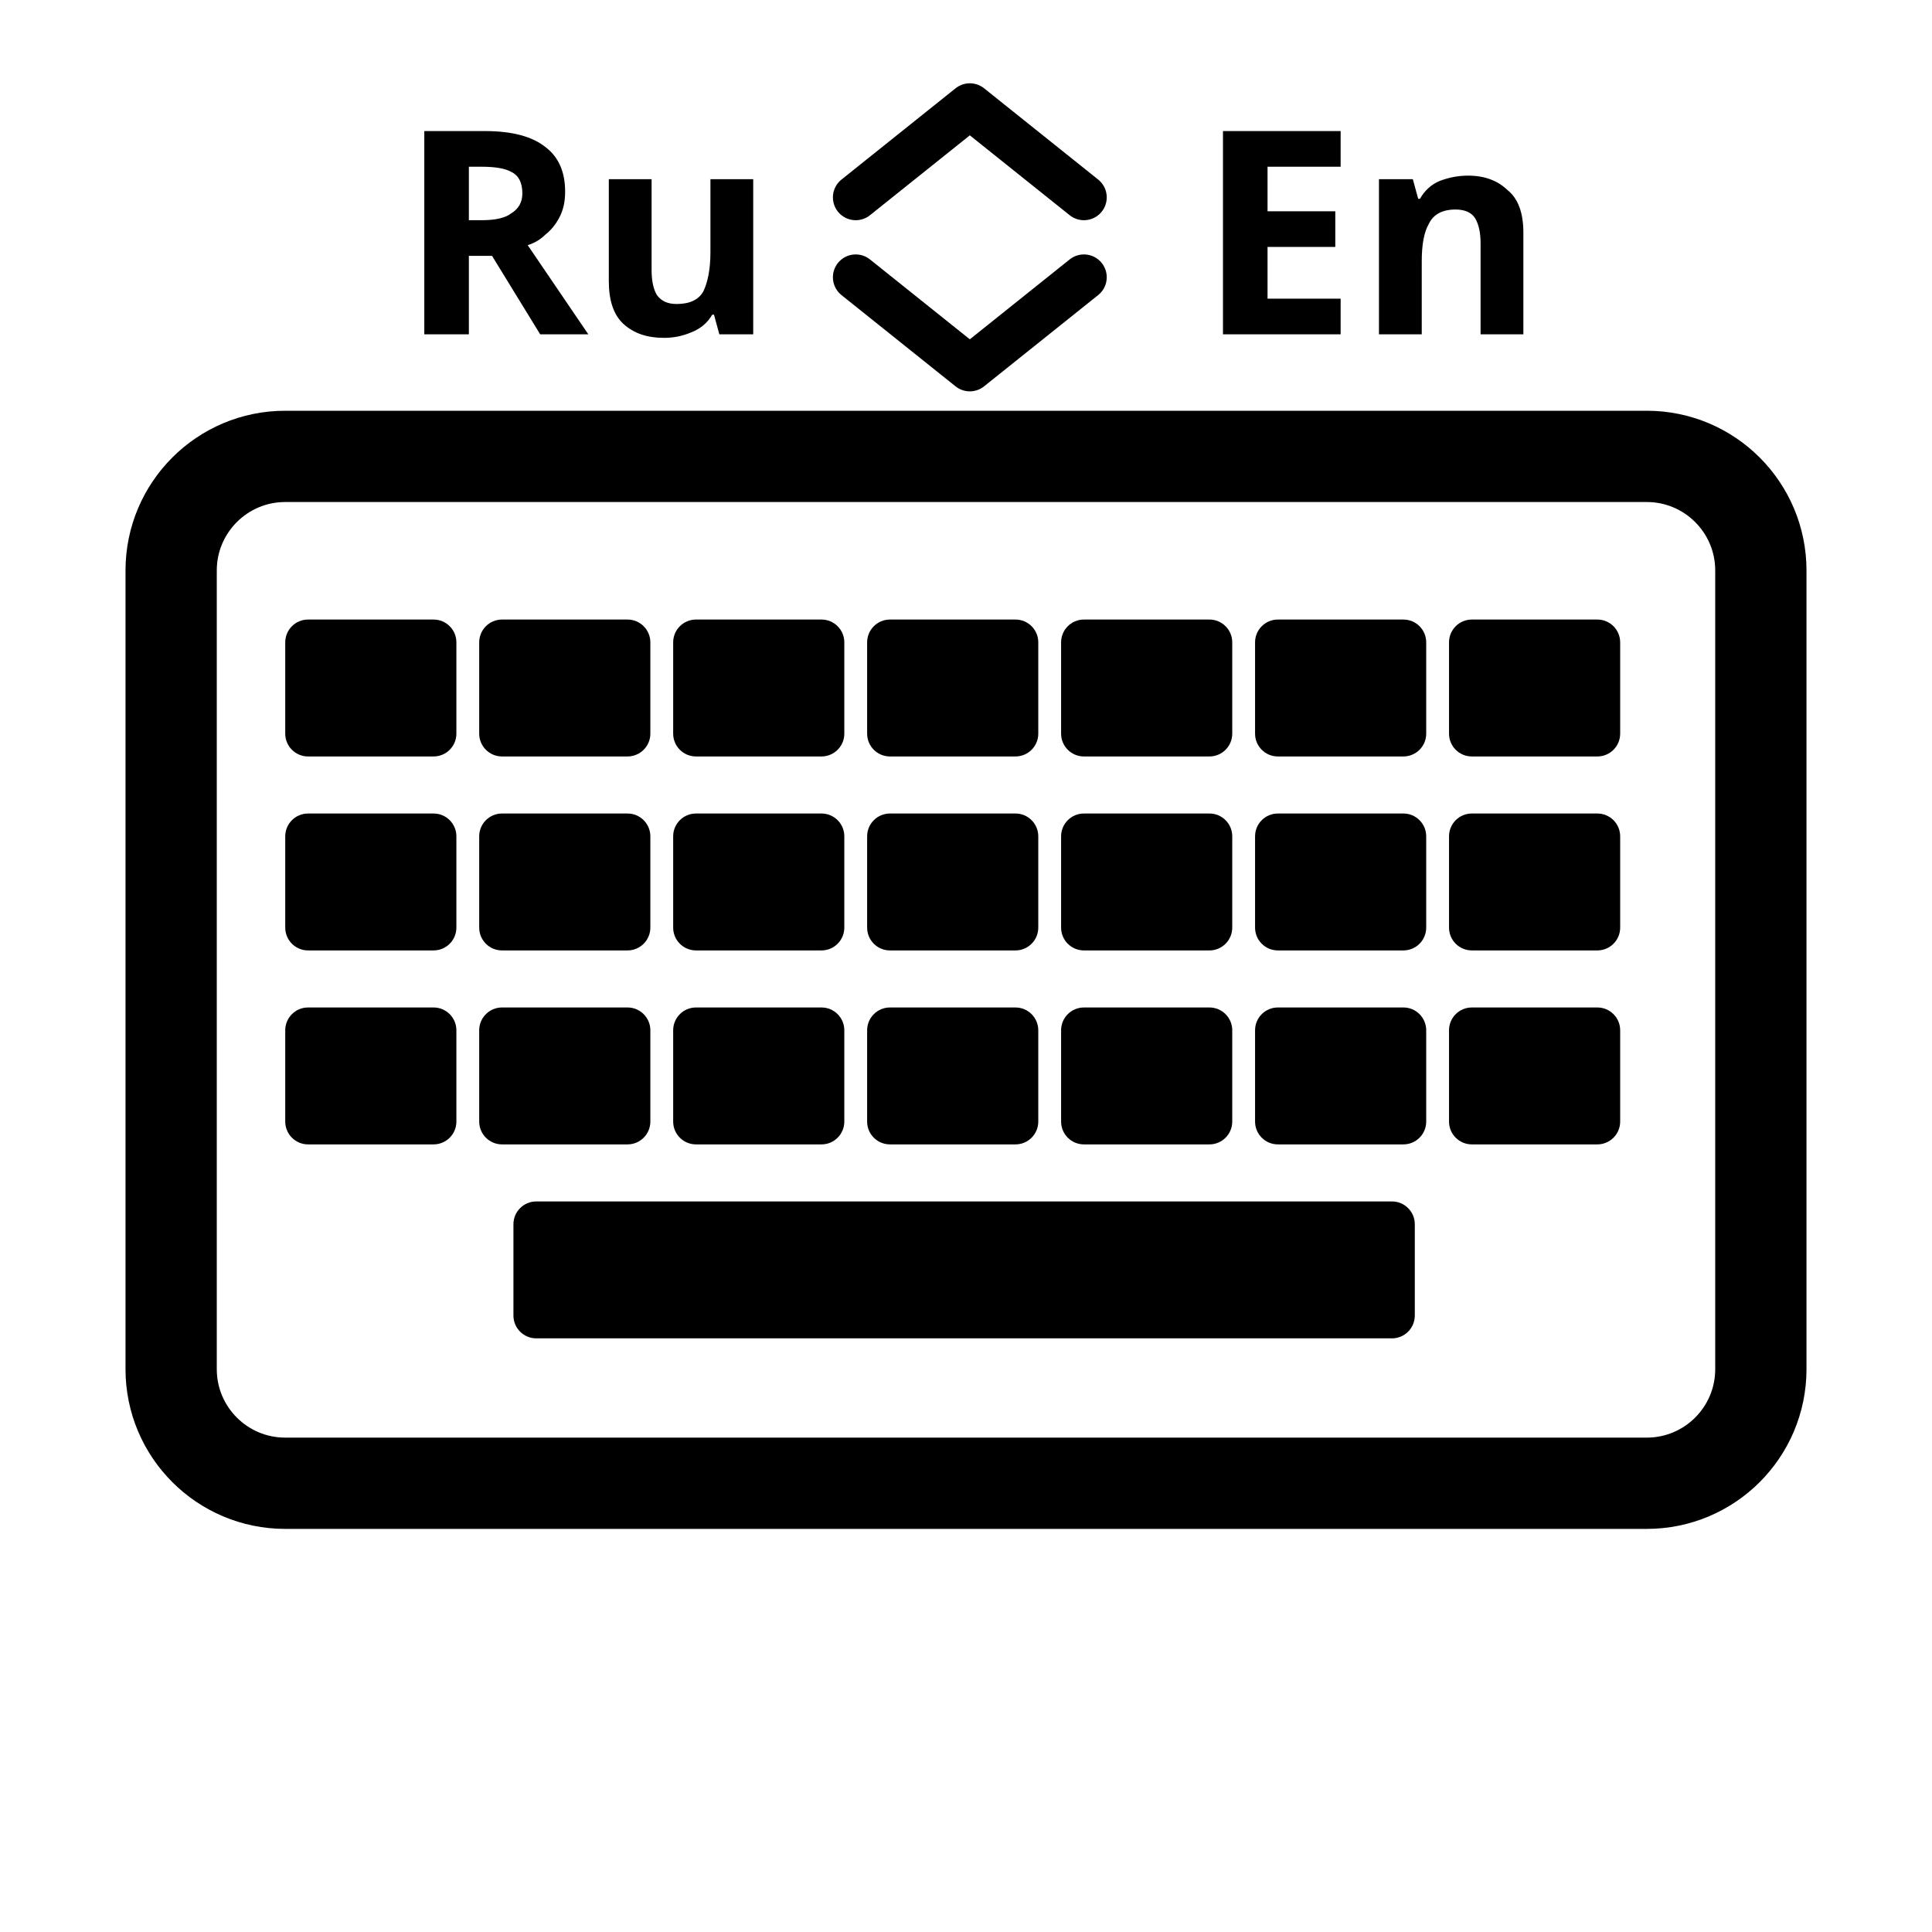
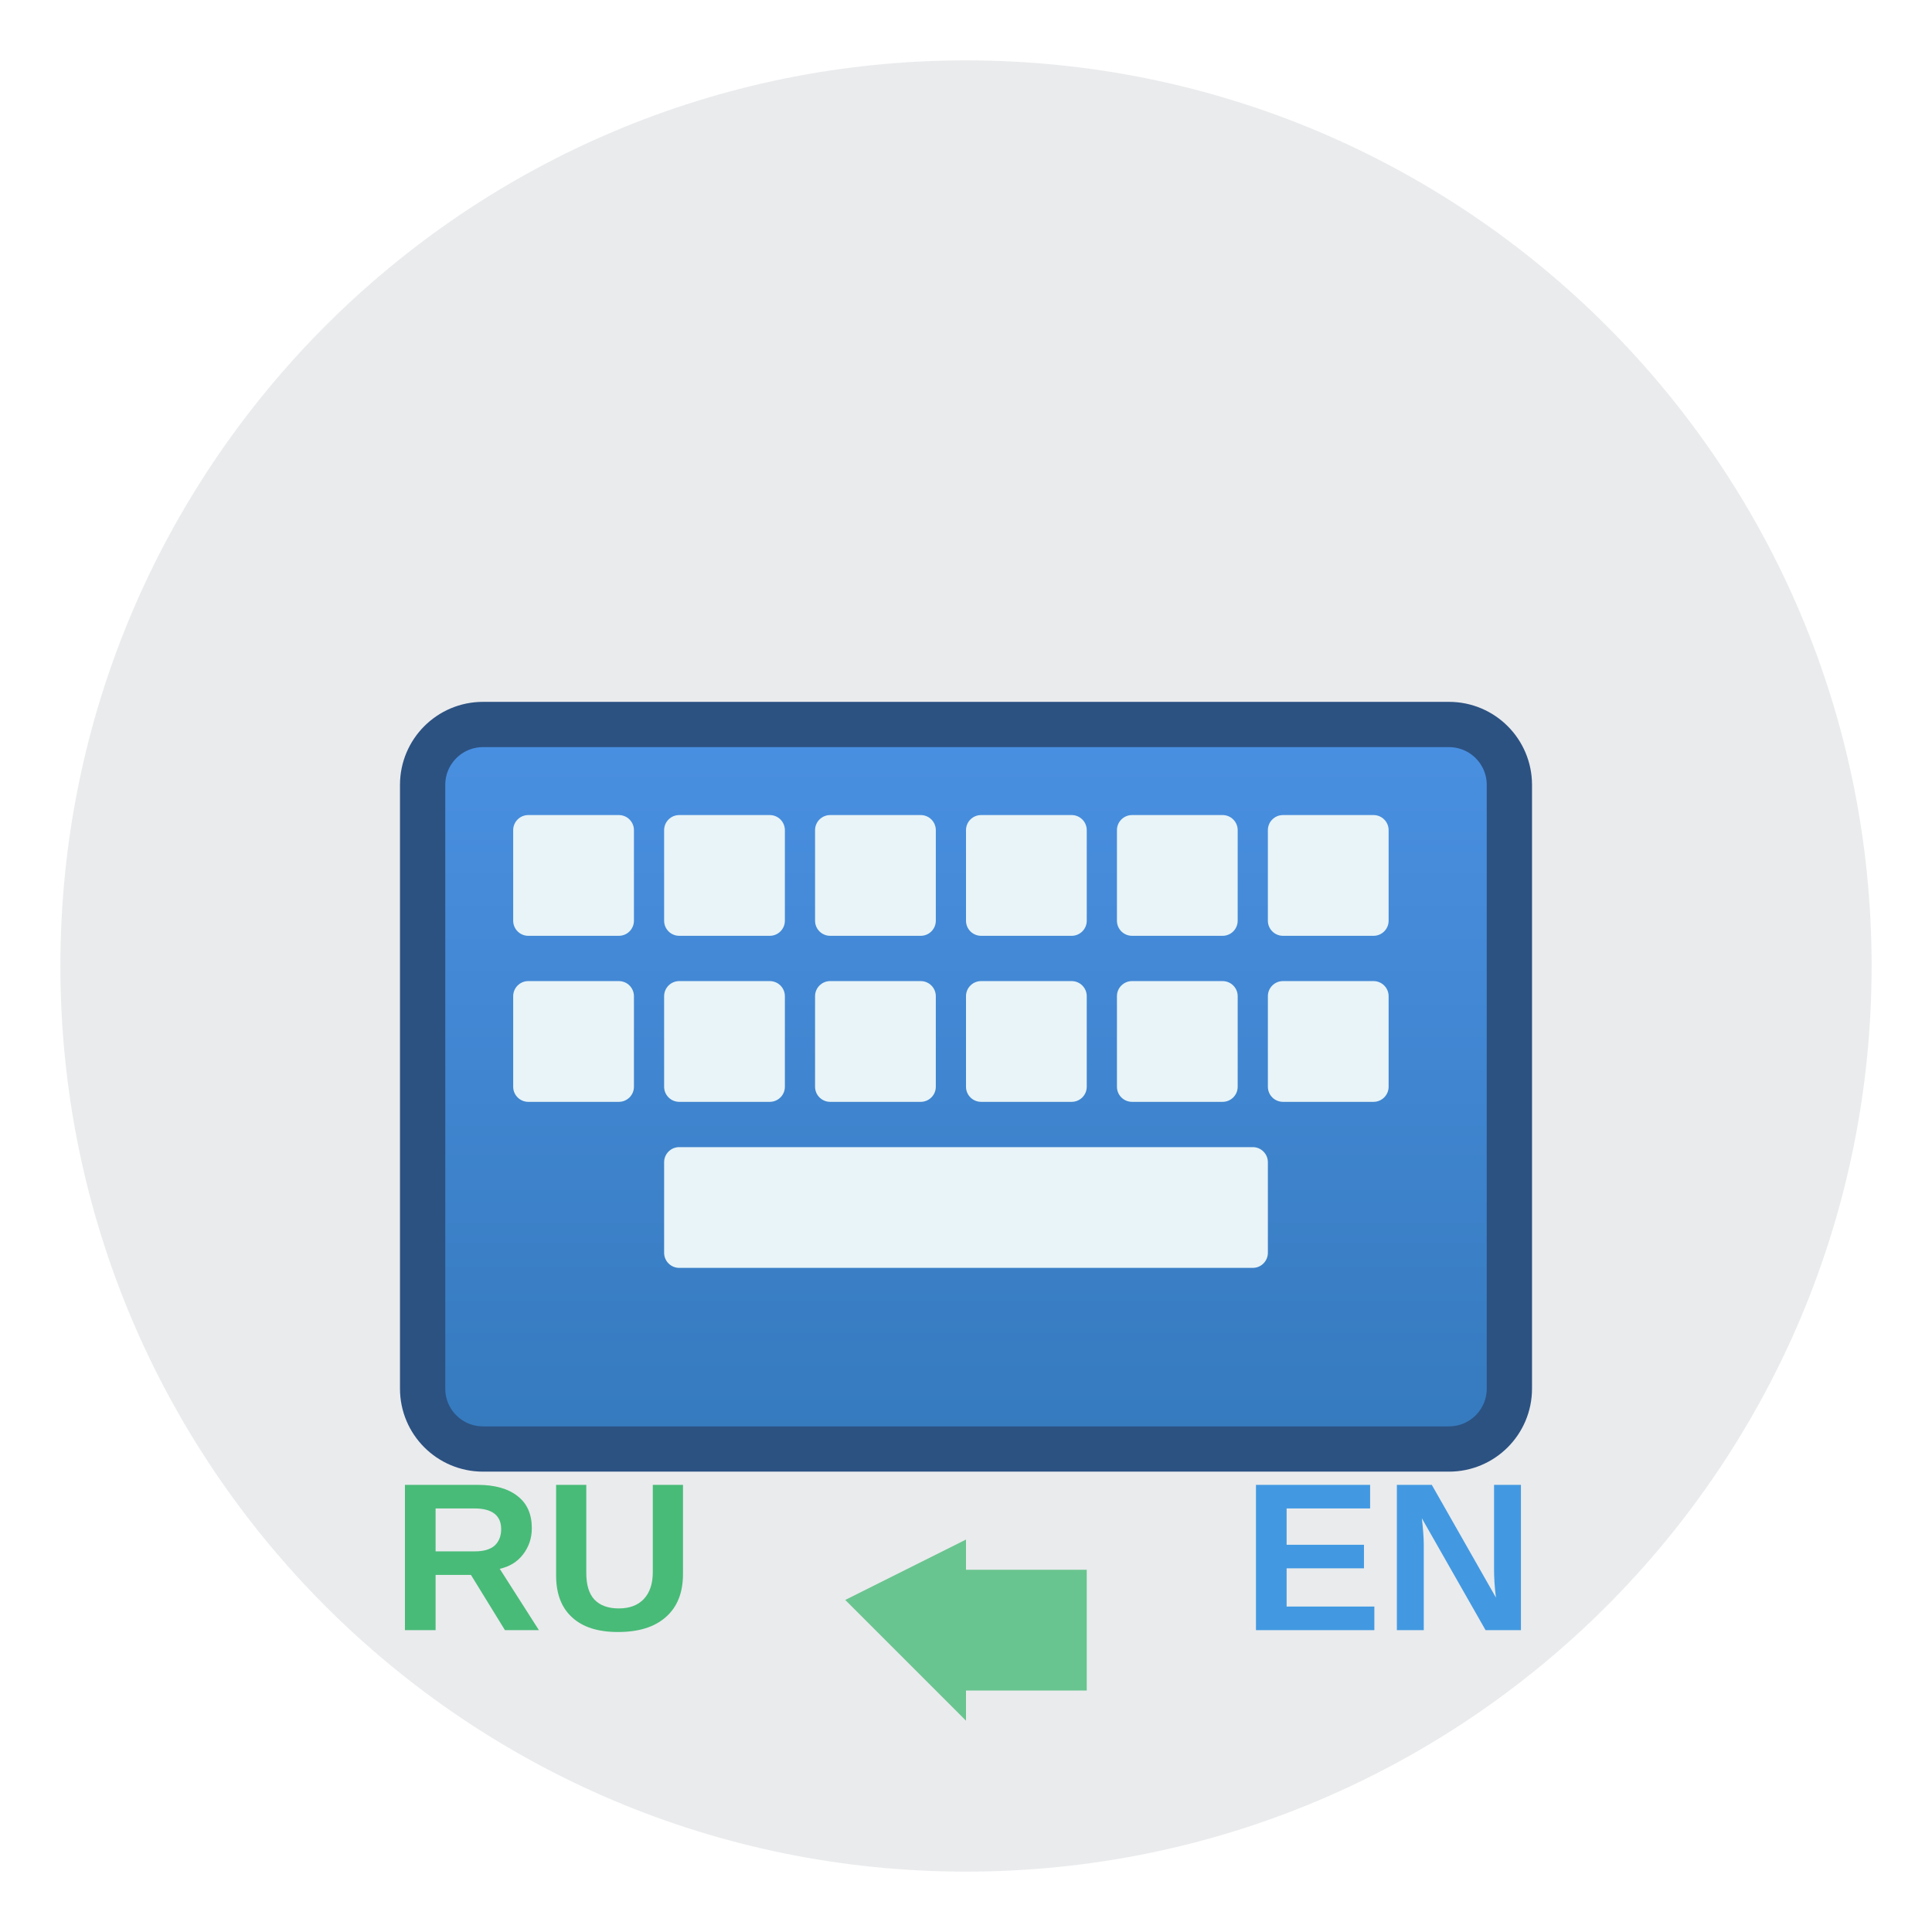
- <svg xmlns="http://www.w3.org/2000/svg" width="64" height="64" version="1.1" viewBox="0 0 16.933 16.933">
+ <svg xmlns="http://www.w3.org/2000/svg" width="64" height="64" version="1.1" viewBox="0 0 64 64">
  <defs>
-     <style>
-    .cls-1 { fill: currentColor; }
-   </style>
+     <linearGradient id="keyboardGradient" x1="0%" y1="0%" x2="0%" y2="100%">
+       <stop offset="0%" style="stop-color:#4a90e2;stop-opacity:1" />
+       <stop offset="100%" style="stop-color:#357abd;stop-opacity:1" />
+     </linearGradient>
  </defs>
-   <g transform="translate(0 -280.07)">
-     <rect class="cls-1" x="1.5" y="284.07" width="13.933" height="9" rx="1" ry="1" style="fill:none;stroke:currentColor;stroke-width:0.8" />
-     <rect class="cls-1" x="2.5" y="285.5" width="1.5" height="1.2" rx="0.2" />
-     <rect class="cls-1" x="4.2" y="285.5" width="1.5" height="1.2" rx="0.2" />
-     <rect class="cls-1" x="5.9" y="285.5" width="1.5" height="1.2" rx="0.2" />
-     <rect class="cls-1" x="7.6" y="285.5" width="1.5" height="1.2" rx="0.2" />
-     <rect class="cls-1" x="9.3" y="285.5" width="1.5" height="1.2" rx="0.2" />
-     <rect class="cls-1" x="11" y="285.5" width="1.5" height="1.2" rx="0.2" />
-     <rect class="cls-1" x="12.7" y="285.5" width="1.5" height="1.2" rx="0.2" />
-     <rect class="cls-1" x="2.5" y="287.2" width="1.5" height="1.2" rx="0.2" />
-     <rect class="cls-1" x="4.2" y="287.2" width="1.5" height="1.2" rx="0.2" />
-     <rect class="cls-1" x="5.9" y="287.2" width="1.5" height="1.2" rx="0.2" />
-     <rect class="cls-1" x="7.6" y="287.2" width="1.5" height="1.2" rx="0.2" />
-     <rect class="cls-1" x="9.3" y="287.2" width="1.5" height="1.2" rx="0.2" />
-     <rect class="cls-1" x="11" y="287.2" width="1.5" height="1.2" rx="0.2" />
-     <rect class="cls-1" x="12.7" y="287.2" width="1.5" height="1.2" rx="0.2" />
-     <rect class="cls-1" x="2.5" y="288.9" width="1.5" height="1.2" rx="0.2" />
-     <rect class="cls-1" x="4.2" y="288.9" width="1.5" height="1.2" rx="0.2" />
-     <rect class="cls-1" x="5.9" y="288.9" width="1.5" height="1.2" rx="0.2" />
-     <rect class="cls-1" x="7.6" y="288.9" width="1.5" height="1.2" rx="0.2" />
-     <rect class="cls-1" x="9.3" y="288.9" width="1.5" height="1.2" rx="0.2" />
-     <rect class="cls-1" x="11" y="288.9" width="1.5" height="1.2" rx="0.2" />
-     <rect class="cls-1" x="12.7" y="288.9" width="1.5" height="1.2" rx="0.2" />
-     <rect class="cls-1" x="4.5" y="290.6" width="7.9" height="1.2" rx="0.2" />
-     <text x="3.5" y="283" style="font-size:2.5px;font-weight:bold;fill:currentColor;font-family:sans-serif">Ru</text>
-     <text x="10.5" y="283" style="font-size:2.5px;font-weight:bold;fill:currentColor;font-family:sans-serif">En</text>
-     <path class="cls-1" d="m 7.5,281.8 1,-0.8 1,0.8" style="fill:none;stroke:currentColor;stroke-width:0.4;stroke-linecap:round;stroke-linejoin:round" />
-     <path class="cls-1" d="m 7.5,282.5 1,0.8 1,-0.8" style="fill:none;stroke:currentColor;stroke-width:0.4;stroke-linecap:round;stroke-linejoin:round" />
+   <circle cx="32" cy="32" r="30" style="fill:#2d3748;opacity:0.1" />
+   <rect x="14" y="24" width="36" height="24" rx="2" ry="2" style="fill:url(#keyboardGradient);stroke:#2c5282;stroke-width:1.5" />
+   <rect x="17" y="27" width="4" height="4" rx="0.5" style="fill:#e8f4f8" />
+   <rect x="22" y="27" width="4" height="4" rx="0.5" style="fill:#e8f4f8" />
+   <rect x="27" y="27" width="4" height="4" rx="0.5" style="fill:#e8f4f8" />
+   <rect x="32" y="27" width="4" height="4" rx="0.5" style="fill:#e8f4f8" />
+   <rect x="37" y="27" width="4" height="4" rx="0.5" style="fill:#e8f4f8" />
+   <rect x="42" y="27" width="4" height="4" rx="0.5" style="fill:#e8f4f8" />
+   <rect x="17" y="32.5" width="4" height="4" rx="0.5" style="fill:#e8f4f8" />
+   <rect x="22" y="32.5" width="4" height="4" rx="0.5" style="fill:#e8f4f8" />
+   <rect x="27" y="32.5" width="4" height="4" rx="0.5" style="fill:#e8f4f8" />
+   <rect x="32" y="32.5" width="4" height="4" rx="0.5" style="fill:#e8f4f8" />
+   <rect x="37" y="32.5" width="4" height="4" rx="0.5" style="fill:#e8f4f8" />
+   <rect x="42" y="32.5" width="4" height="4" rx="0.5" style="fill:#e8f4f8" />
+   <rect x="22" y="38" width="20" height="4" rx="0.5" style="fill:#e8f4f8" />
+   <g transform="translate(32, 54)">
+     <text x="-14" y="0" font-family="Arial,sans-serif" font-size="7" font-weight="bold" fill="#48bb78" text-anchor="middle">RU</text>
+     <path d="M -4,-1 L 0,-3 L 0,-2 L 4,-2 L 4,2 L 0,2 L 0,3 Z" fill="#48bb78" opacity="0.8" />
+     <text x="14" y="0" font-family="Arial,sans-serif" font-size="7" font-weight="bold" fill="#4299e1" text-anchor="middle">EN</text>
  </g>
</svg>
